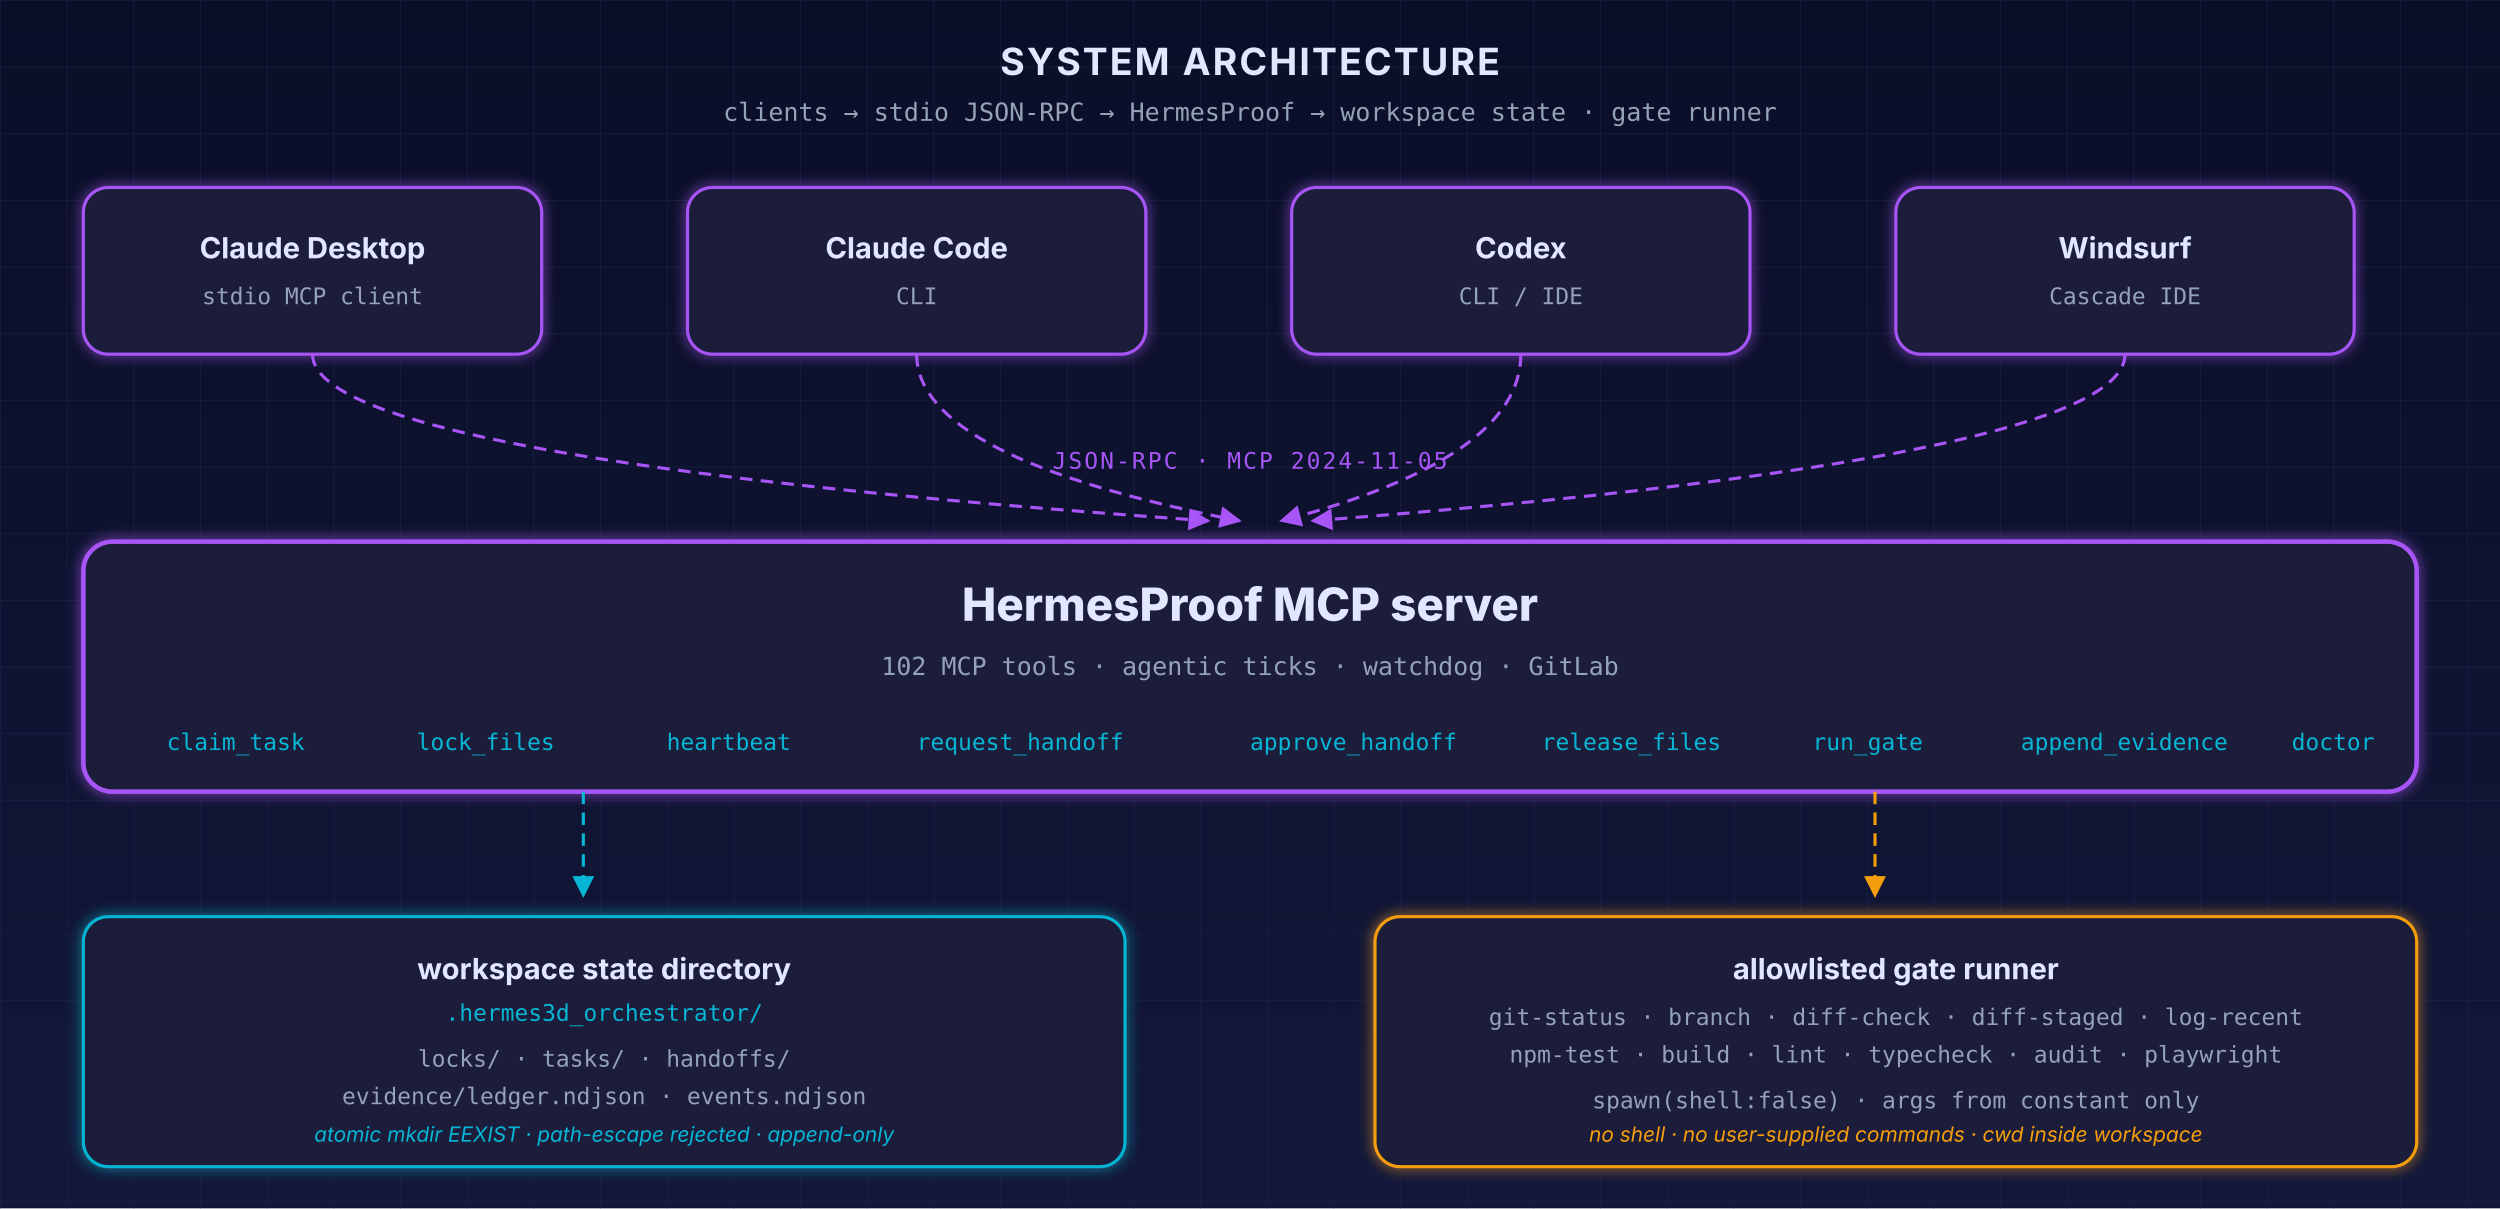
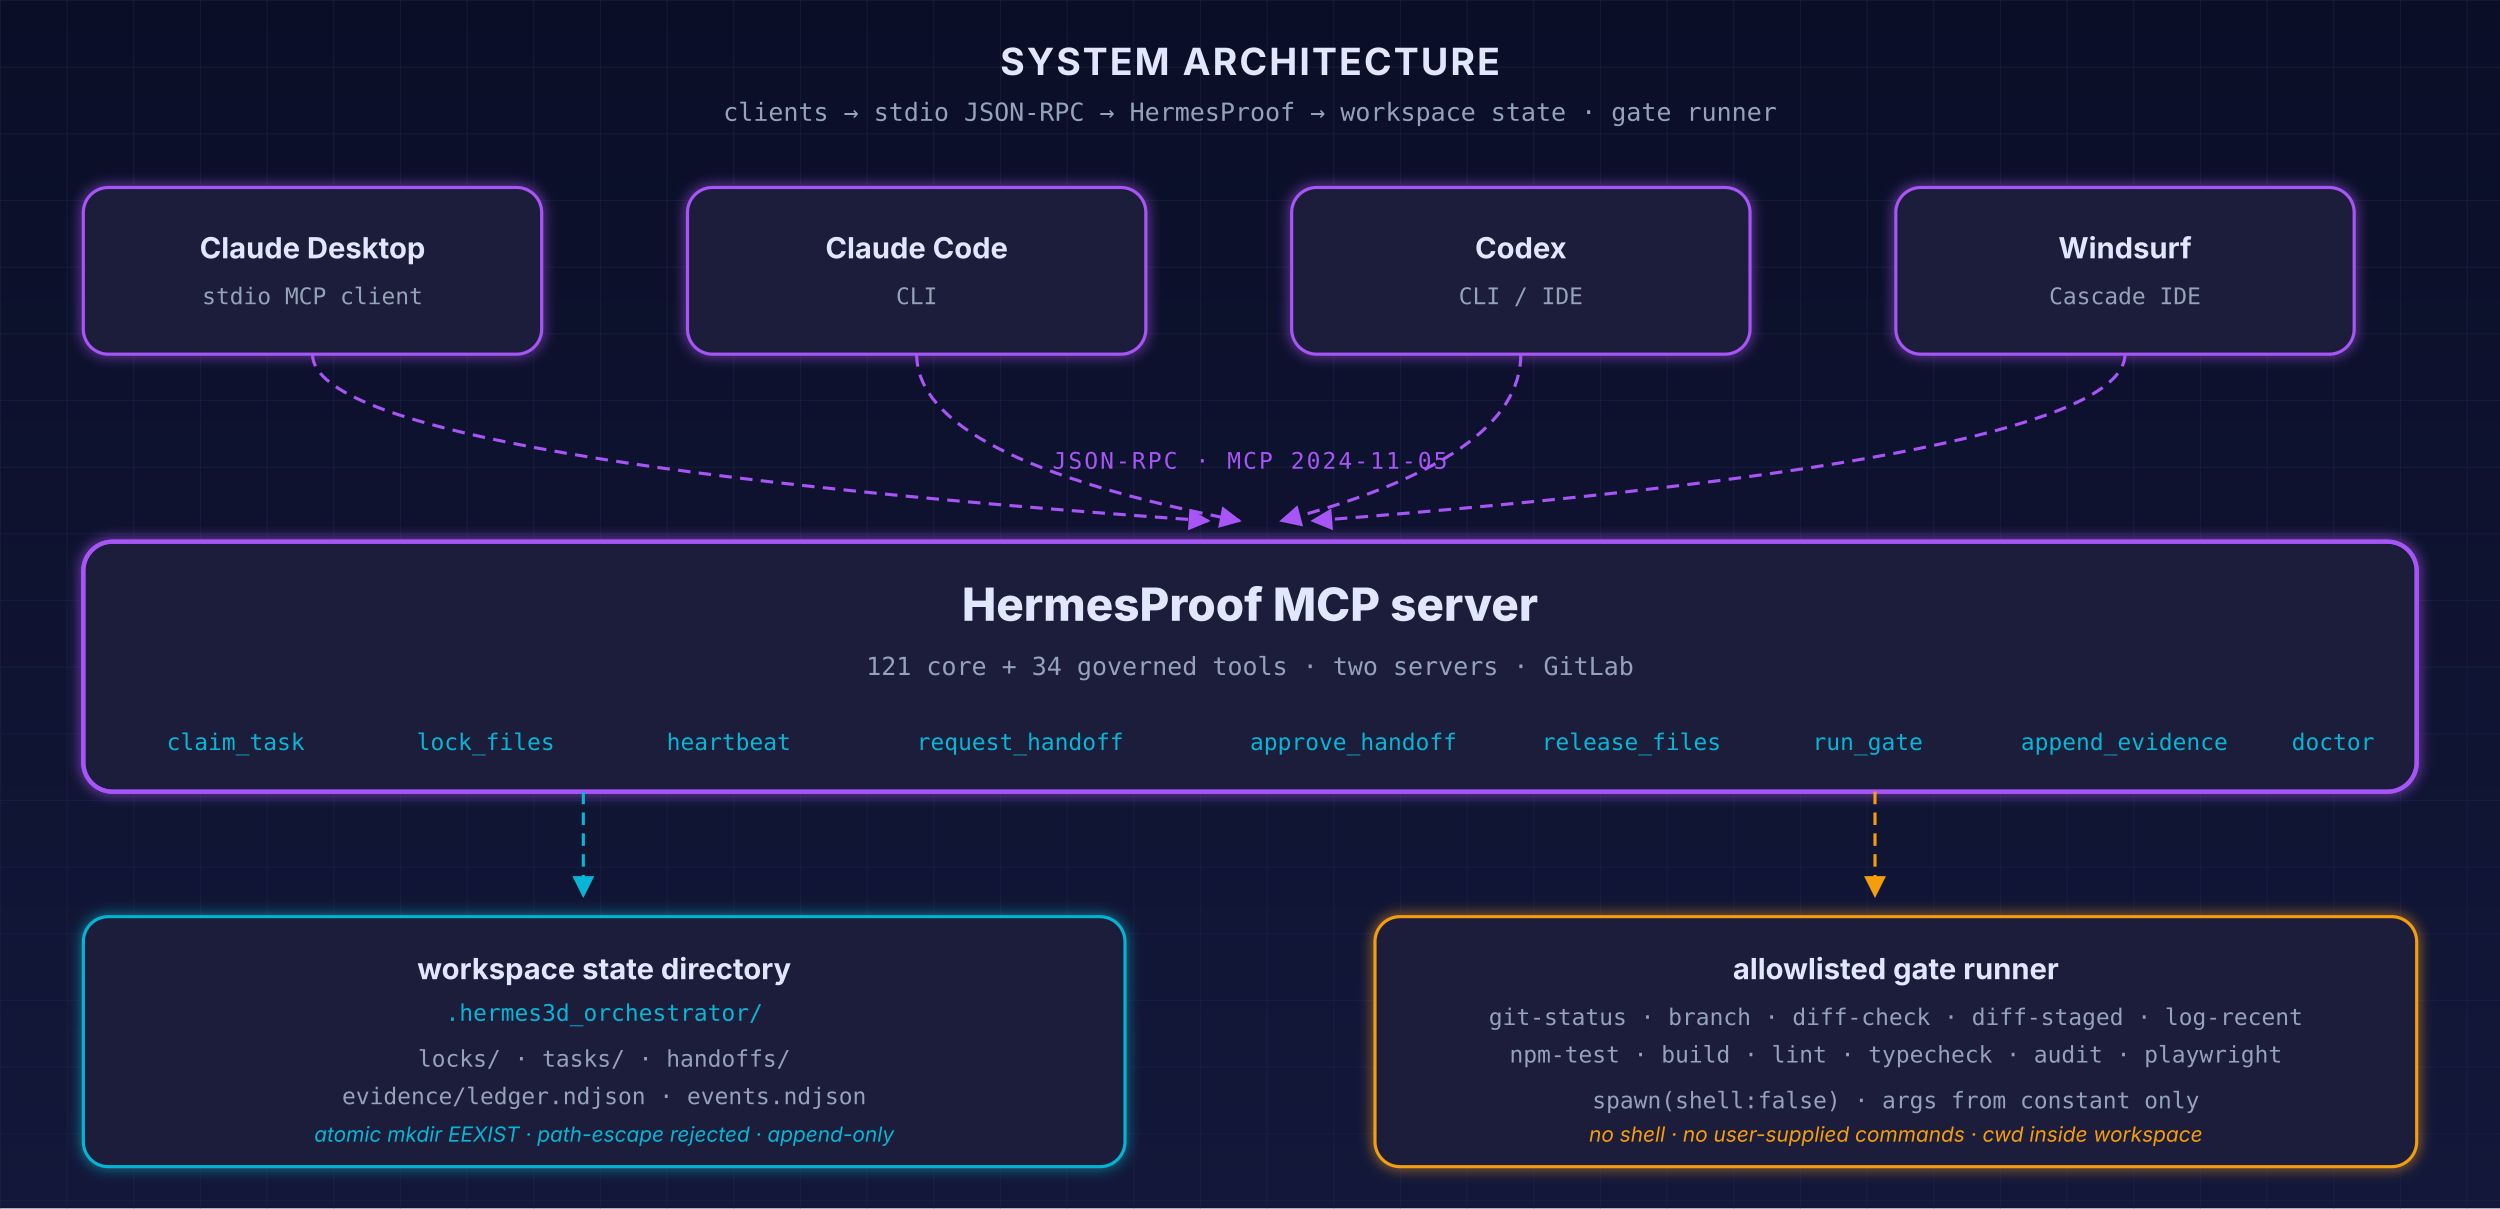
<svg xmlns="http://www.w3.org/2000/svg" viewBox="0 0 1200 580" font-family="ui-sans-serif, system-ui, -apple-system, Segoe UI, sans-serif" role="img" aria-label="HermesProof system architecture" aria-labelledby="architecture-title architecture-desc">
  <defs>
    <style>@media (prefers-reduced-motion: reduce){*{animation:none!important;animation-duration:0.001s!important}animate,animateTransform,animateMotion{display:none}}</style>
    <linearGradient id="bgA" x1="0" y1="0" x2="0" y2="1">
      <stop offset="0%" stop-color="#0a0e27" />
      <stop offset="100%" stop-color="#13183a" />
    </linearGradient>
    <pattern id="gridA" width="32" height="32" patternUnits="userSpaceOnUse">
      <path d="M 32 0 L 0 0 0 32" fill="none" stroke="#1c2348" stroke-width="0.5" />
    </pattern>
    <filter id="gA" x="-50%" y="-50%" width="200%" height="200%">
      <feGaussianBlur stdDeviation="3" result="b" />
      <feMerge>
        <feMergeNode in="b" />
        <feMergeNode in="SourceGraphic" />
      </feMerge>
    </filter>
    <marker id="arrA" viewBox="0 0 10 10" refX="9" refY="5" markerWidth="7" markerHeight="7" orient="auto-start-reverse">
      <path d="M0 0 L10 5 L0 10 z" fill="#a855f7" />
    </marker>
    <marker id="arrAt" viewBox="0 0 10 10" refX="9" refY="5" markerWidth="7" markerHeight="7" orient="auto-start-reverse">
      <path d="M0 0 L10 5 L0 10 z" fill="#06b6d4" />
    </marker>
    <marker id="arrAa" viewBox="0 0 10 10" refX="9" refY="5" markerWidth="7" markerHeight="7" orient="auto-start-reverse">
      <path d="M0 0 L10 5 L0 10 z" fill="#f59e0b" />
    </marker>
  </defs>
  <rect width="1200" height="580" fill="url(#bgA)" />
  <rect width="1200" height="580" fill="url(#gridA)" />
  <text x="600" y="36" text-anchor="middle" font-size="18" font-weight="700" fill="#e0e7ff" letter-spacing="1">SYSTEM ARCHITECTURE</text>
  <text x="600" y="58" text-anchor="middle" font-size="12" fill="#94a3b8" font-family="ui-monospace, SFMono-Regular, Menlo, monospace">clients → stdio JSON-RPC → HermesProof → workspace state · gate runner</text>
  <g transform="translate(40 90)">
    <g>
      <rect width="220" height="80" rx="12" fill="#1a1f3a" stroke="#a855f7" stroke-width="1.5" filter="url(#gA)" />
      <text x="110" y="34" text-anchor="middle" font-size="14" font-weight="700" fill="#e0e7ff">Claude Desktop</text>
      <text x="110" y="56" text-anchor="middle" font-size="11" fill="#94a3b8" font-family="ui-monospace, SFMono-Regular, Menlo, monospace">stdio MCP client</text>
    </g>
    <g transform="translate(290 0)">
      <rect width="220" height="80" rx="12" fill="#1a1f3a" stroke="#a855f7" stroke-width="1.5" filter="url(#gA)" />
      <text x="110" y="34" text-anchor="middle" font-size="14" font-weight="700" fill="#e0e7ff">Claude Code</text>
      <text x="110" y="56" text-anchor="middle" font-size="11" fill="#94a3b8" font-family="ui-monospace, SFMono-Regular, Menlo, monospace">CLI</text>
    </g>
    <g transform="translate(580 0)">
      <rect width="220" height="80" rx="12" fill="#1a1f3a" stroke="#a855f7" stroke-width="1.5" filter="url(#gA)" />
      <text x="110" y="34" text-anchor="middle" font-size="14" font-weight="700" fill="#e0e7ff">Codex</text>
      <text x="110" y="56" text-anchor="middle" font-size="11" fill="#94a3b8" font-family="ui-monospace, SFMono-Regular, Menlo, monospace">CLI / IDE</text>
    </g>
    <g transform="translate(870 0)">
      <rect width="220" height="80" rx="12" fill="#1a1f3a" stroke="#a855f7" stroke-width="1.5" filter="url(#gA)" />
      <text x="110" y="34" text-anchor="middle" font-size="14" font-weight="700" fill="#e0e7ff">Windsurf</text>
      <text x="110" y="56" text-anchor="middle" font-size="11" fill="#94a3b8" font-family="ui-monospace, SFMono-Regular, Menlo, monospace">Cascade IDE</text>
    </g>
  </g>
  <g fill="none" stroke="#a855f7" stroke-width="1.5" stroke-dasharray="6 4">
    <path d="M 150 170 Q 150 220 580 250" marker-end="url(#arrA)">
      <animate attributeName="stroke-dashoffset" values="0;-20" dur="1s" repeatCount="indefinite" />
    </path>
    <path d="M 440 170 Q 440 220 595 250" marker-end="url(#arrA)">
      <animate attributeName="stroke-dashoffset" values="0;-20" dur="1s" repeatCount="indefinite" />
    </path>
    <path d="M 730 170 Q 730 220 615 250" marker-end="url(#arrA)">
      <animate attributeName="stroke-dashoffset" values="0;-20" dur="1s" repeatCount="indefinite" />
    </path>
    <path d="M 1020 170 Q 1020 220 630 250" marker-end="url(#arrA)">
      <animate attributeName="stroke-dashoffset" values="0;-20" dur="1s" repeatCount="indefinite" />
    </path>
  </g>
  <text x="600" y="225" text-anchor="middle" font-size="11" fill="#a855f7" font-family="ui-monospace, SFMono-Regular, Menlo, monospace" letter-spacing="1">JSON-RPC · MCP 2024-11-05</text>
  <g transform="translate(40 260)">
    <rect width="1120" height="120" rx="14" fill="#1a1f3a" stroke="#a855f7" stroke-width="2" filter="url(#gA)" />
    <rect width="1120" height="120" rx="14" fill="none" stroke="#a855f7" stroke-width="2">
      <animate attributeName="stroke-opacity" values="0.4;1;0.4" dur="3s" repeatCount="indefinite" />
    </rect>
    <text x="560" y="38" text-anchor="middle" font-size="22" font-weight="800" fill="#e0e7ff">HermesProof MCP server</text>
-     <text x="560" y="64" text-anchor="middle" font-size="12" fill="#94a3b8" font-family="ui-monospace, SFMono-Regular, Menlo, monospace">102 MCP tools · agentic ticks · watchdog · GitLab</text>
+     <text x="560" y="64" text-anchor="middle" font-size="12" fill="#94a3b8" font-family="ui-monospace, SFMono-Regular, Menlo, monospace">121 core + 34 governed tools · two servers · GitLab</text>
    <g font-family="ui-monospace, SFMono-Regular, Menlo, monospace" font-size="11" fill="#06b6d4">
      <text x="40" y="100">claim_task</text>
      <text x="160" y="100">lock_files</text>
      <text x="280" y="100">heartbeat</text>
      <text x="400" y="100">request_handoff</text>
      <text x="560" y="100">approve_handoff</text>
      <text x="700" y="100">release_files</text>
      <text x="830" y="100">run_gate</text>
      <text x="930" y="100">append_evidence</text>
      <text x="1060" y="100">doctor</text>
    </g>
  </g>
  <line x1="280" y1="380" x2="280" y2="430" stroke="#06b6d4" stroke-width="1.5" stroke-dasharray="6 4" marker-end="url(#arrAt)">
    <animate attributeName="stroke-dashoffset" values="0;-20" dur="1s" repeatCount="indefinite" />
  </line>
  <line x1="900" y1="380" x2="900" y2="430" stroke="#f59e0b" stroke-width="1.5" stroke-dasharray="6 4" marker-end="url(#arrAa)">
    <animate attributeName="stroke-dashoffset" values="0;-20" dur="1s" repeatCount="indefinite" />
  </line>
  <g transform="translate(40 440)">
    <rect width="500" height="120" rx="12" fill="#1a1f3a" stroke="#06b6d4" stroke-width="1.5" filter="url(#gA)" />
    <text x="250" y="30" text-anchor="middle" font-size="14" font-weight="700" fill="#e0e7ff">workspace state directory</text>
    <text x="250" y="50" text-anchor="middle" font-size="11" fill="#06b6d4" font-family="ui-monospace, SFMono-Regular, Menlo, monospace">.hermes3d_orchestrator/</text>
    <text x="250" y="72" text-anchor="middle" font-size="11" fill="#94a3b8" font-family="ui-monospace, SFMono-Regular, Menlo, monospace">locks/ · tasks/ · handoffs/</text>
    <text x="250" y="90" text-anchor="middle" font-size="11" fill="#94a3b8" font-family="ui-monospace, SFMono-Regular, Menlo, monospace">evidence/ledger.ndjson · events.ndjson</text>
    <text x="250" y="108" text-anchor="middle" font-size="10" fill="#06b6d4" font-style="italic">atomic mkdir EEXIST · path-escape rejected · append-only</text>
  </g>
  <g transform="translate(660 440)">
    <rect width="500" height="120" rx="12" fill="#1a1f3a" stroke="#f59e0b" stroke-width="1.5" filter="url(#gA)" />
    <text x="250" y="30" text-anchor="middle" font-size="14" font-weight="700" fill="#e0e7ff">allowlisted gate runner</text>
    <text x="250" y="52" text-anchor="middle" font-size="11" fill="#94a3b8" font-family="ui-monospace, SFMono-Regular, Menlo, monospace">git-status · branch · diff-check · diff-staged · log-recent</text>
    <text x="250" y="70" text-anchor="middle" font-size="11" fill="#94a3b8" font-family="ui-monospace, SFMono-Regular, Menlo, monospace">npm-test · build · lint · typecheck · audit · playwright</text>
    <text x="250" y="92" text-anchor="middle" font-size="11" fill="#94a3b8" font-family="ui-monospace, SFMono-Regular, Menlo, monospace">spawn(shell:false) · args from constant only</text>
    <text x="250" y="108" text-anchor="middle" font-size="10" fill="#f59e0b" font-style="italic">no shell · no user-supplied commands · cwd inside workspace</text>
  </g>
</svg>
